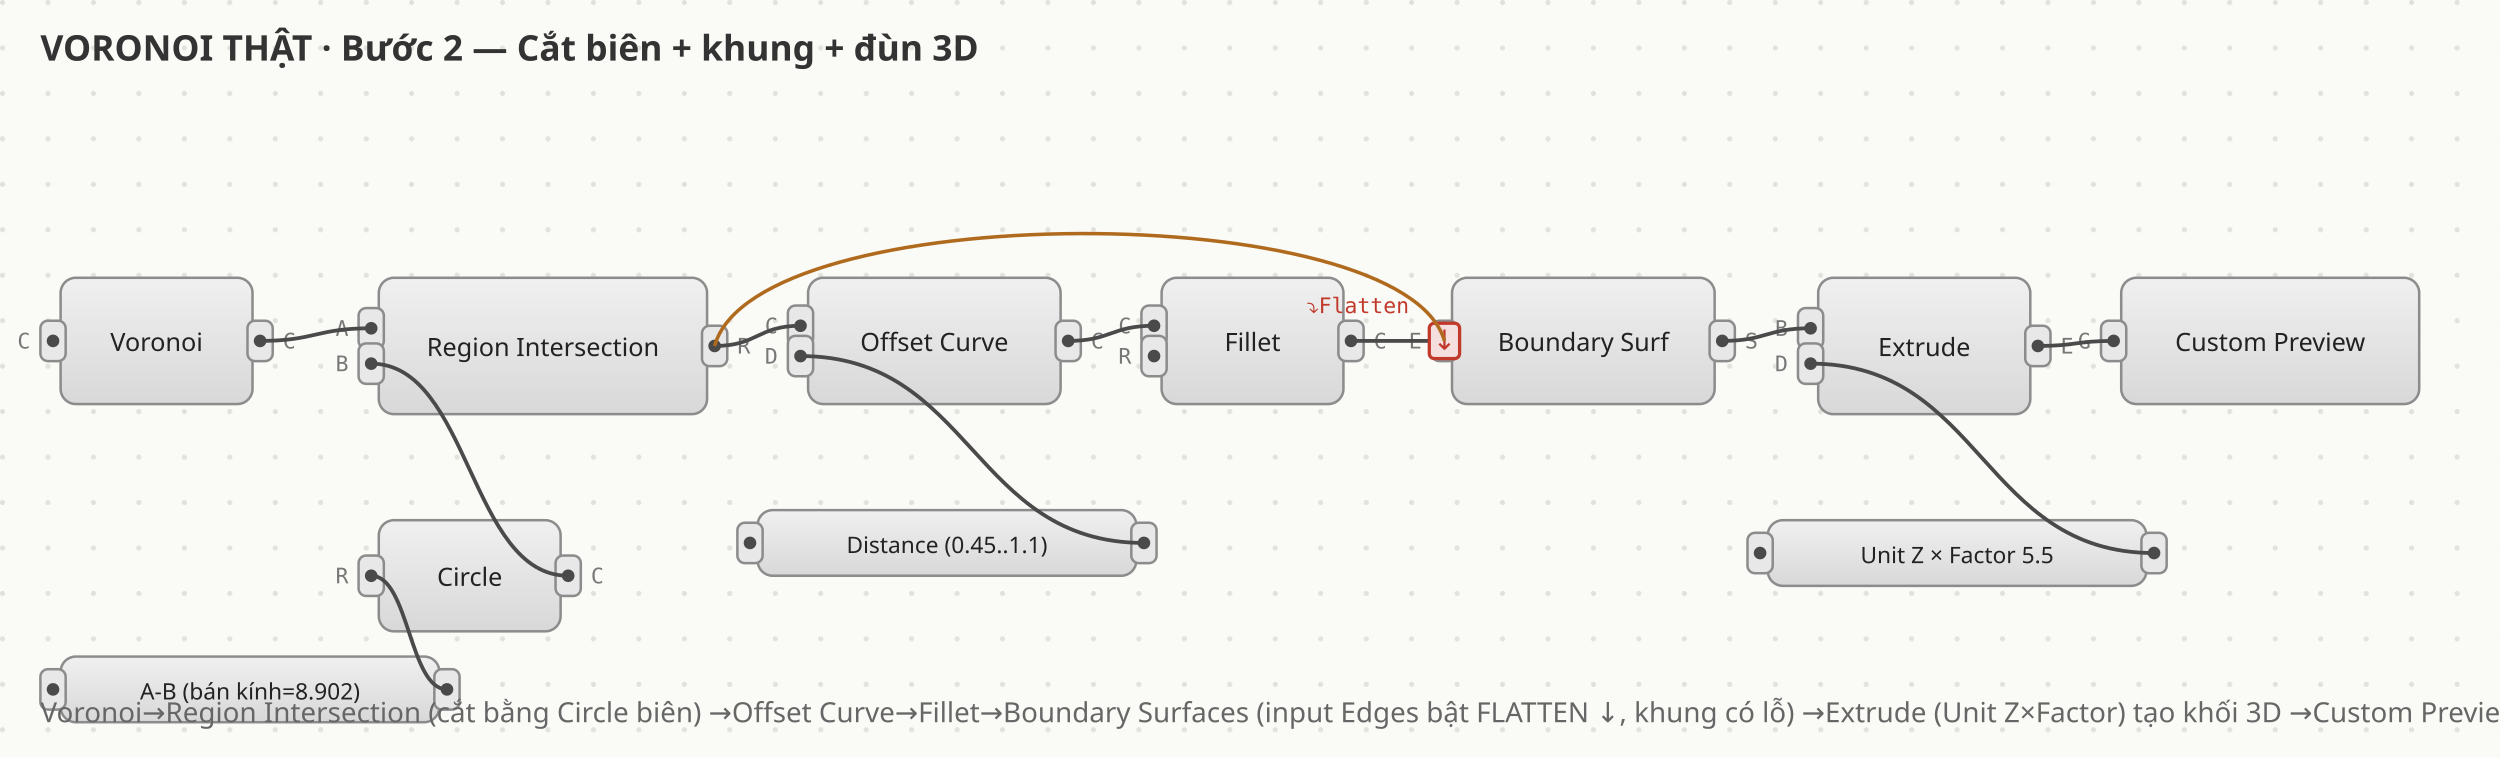
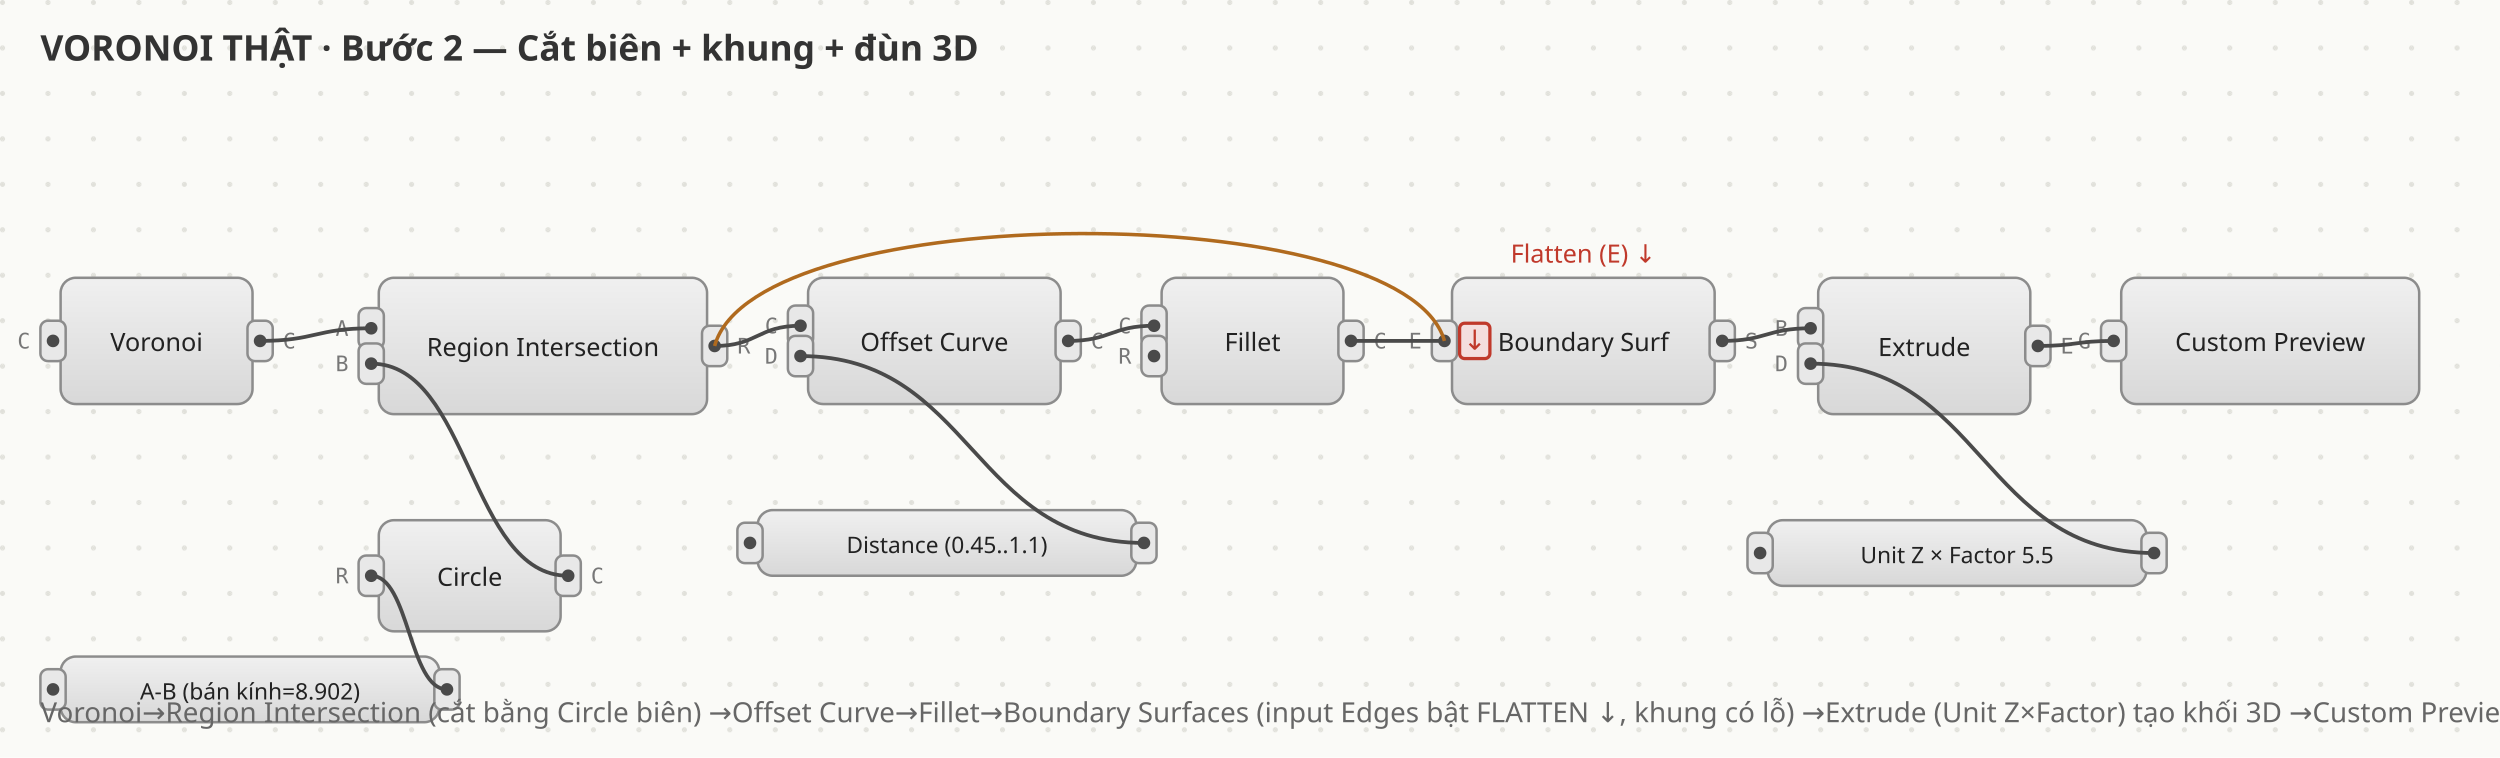
<svg xmlns="http://www.w3.org/2000/svg" width="990" height="300" viewBox="0 0 990 300" font-family="Segoe UI, sans-serif">
  <defs>
    <linearGradient id="ghBody" x1="0" y1="0" x2="0" y2="1">
      <stop offset="0%" stop-color="#F0F0F0" />
      <stop offset="100%" stop-color="#D8D8D8" />
    </linearGradient>
    <pattern id="dots" width="18" height="18" patternUnits="userSpaceOnUse">
      <circle cx="1" cy="1" r="1" fill="#E0E0DA" />
    </pattern>
  </defs>
  <rect x="0" y="0" width="990" height="300" fill="#FAFAF7" />
  <rect x="0" y="0" width="990" height="300" fill="url(#dots)" />
  <text x="16" y="24" font-size="14" font-weight="600" fill="#333">VORONOI THẬT · Bước 2 — Cắt biên + khung + đùn 3D</text>
  <g>
    <rect x="24" y="110" width="76" height="50" rx="6" fill="url(#ghBody)" stroke="#8C8C8C" stroke-width="1" />
    <text x="62.0" y="139.0" text-anchor="middle" font-family="Segoe UI, sans-serif" font-size="10" fill="#222">Voronoi</text>
    <rect x="16.0" y="127.0" width="10" height="16" rx="3" fill="#E8E8E8" stroke="#8C8C8C" />
    <circle cx="21.0" cy="135.0" r="2.5" fill="#4A4A4A" />
    <rect x="98.0" y="127.0" width="10" height="16" rx="3" fill="#E8E8E8" stroke="#8C8C8C" />
    <circle cx="103.0" cy="135.0" r="2.5" fill="#4A4A4A" />
  </g>
  <text x="12.0" y="138.0" text-anchor="end" font-family="Consolas, monospace" font-size="8.5" fill="#777">C</text>
  <text x="112.0" y="138.0" text-anchor="start" font-family="Consolas, monospace" font-size="8.5" fill="#777">C</text>
  <g>
    <rect x="150" y="110" width="130" height="54" rx="6" fill="url(#ghBody)" stroke="#8C8C8C" stroke-width="1" />
    <text x="215.0" y="141.0" text-anchor="middle" font-family="Segoe UI, sans-serif" font-size="10" fill="#222">Region Intersection</text>
    <rect x="142.0" y="122.0" width="10" height="16" rx="3" fill="#E8E8E8" stroke="#8C8C8C" />
    <circle cx="147.0" cy="130.0" r="2.5" fill="#4A4A4A" />
    <rect x="142.0" y="136.0" width="10" height="16" rx="3" fill="#E8E8E8" stroke="#8C8C8C" />
    <circle cx="147.0" cy="144.0" r="2.5" fill="#4A4A4A" />
    <rect x="278.0" y="129.0" width="10" height="16" rx="3" fill="#E8E8E8" stroke="#8C8C8C" />
    <circle cx="283.0" cy="137.0" r="2.5" fill="#4A4A4A" />
  </g>
  <text x="138.0" y="133.0" text-anchor="end" font-family="Consolas, monospace" font-size="8.5" fill="#777">A</text>
  <text x="138.0" y="147.0" text-anchor="end" font-family="Consolas, monospace" font-size="8.5" fill="#777">B</text>
  <text x="292.0" y="140.0" text-anchor="start" font-family="Consolas, monospace" font-size="8.5" fill="#777">R</text>
  <path d="M 103.0,135.0 C 125.0,135.0 125.0,130.0 147.0,130.0" stroke="#4A4A4A" stroke-width="1.5" fill="none" />
  <g>
    <rect x="320" y="110" width="100" height="50" rx="6" fill="url(#ghBody)" stroke="#8C8C8C" stroke-width="1" />
    <text x="370.0" y="139.0" text-anchor="middle" font-family="Segoe UI, sans-serif" font-size="10" fill="#222">Offset Curve</text>
    <rect x="312.0" y="121.0" width="10" height="16" rx="3" fill="#E8E8E8" stroke="#8C8C8C" />
    <circle cx="317.0" cy="129.0" r="2.5" fill="#4A4A4A" />
    <rect x="312.0" y="133.0" width="10" height="16" rx="3" fill="#E8E8E8" stroke="#8C8C8C" />
    <circle cx="317.0" cy="141.0" r="2.5" fill="#4A4A4A" />
    <rect x="418.0" y="127.0" width="10" height="16" rx="3" fill="#E8E8E8" stroke="#8C8C8C" />
    <circle cx="423.0" cy="135.0" r="2.5" fill="#4A4A4A" />
  </g>
  <text x="308.0" y="132.0" text-anchor="end" font-family="Consolas, monospace" font-size="8.5" fill="#777">C</text>
  <text x="308.0" y="144.0" text-anchor="end" font-family="Consolas, monospace" font-size="8.5" fill="#777">D</text>
  <text x="432.0" y="138.0" text-anchor="start" font-family="Consolas, monospace" font-size="8.5" fill="#777">C</text>
  <path d="M 283.0,137.0 C 300.0,137.0 300.0,129.0 317.0,129.0" stroke="#4A4A4A" stroke-width="1.5" fill="none" />
  <g>
    <rect x="460" y="110" width="72" height="50" rx="6" fill="url(#ghBody)" stroke="#8C8C8C" stroke-width="1" />
    <text x="496.0" y="139.0" text-anchor="middle" font-family="Segoe UI, sans-serif" font-size="10" fill="#222">Fillet</text>
    <rect x="452.0" y="121.0" width="10" height="16" rx="3" fill="#E8E8E8" stroke="#8C8C8C" />
    <circle cx="457.0" cy="129.0" r="2.5" fill="#4A4A4A" />
    <rect x="452.0" y="133.0" width="10" height="16" rx="3" fill="#E8E8E8" stroke="#8C8C8C" />
    <circle cx="457.0" cy="141.0" r="2.5" fill="#4A4A4A" />
    <rect x="530.0" y="127.0" width="10" height="16" rx="3" fill="#E8E8E8" stroke="#8C8C8C" />
    <circle cx="535.0" cy="135.0" r="2.5" fill="#4A4A4A" />
  </g>
  <text x="448.0" y="132.0" text-anchor="end" font-family="Consolas, monospace" font-size="8.5" fill="#777">C</text>
  <text x="448.0" y="144.0" text-anchor="end" font-family="Consolas, monospace" font-size="8.5" fill="#777">R</text>
  <text x="544.0" y="138.0" text-anchor="start" font-family="Consolas, monospace" font-size="8.5" fill="#777">C</text>
  <path d="M 423.0,135.0 C 440.0,135.0 440.0,129.0 457.0,129.0" stroke="#4A4A4A" stroke-width="1.5" fill="none" />
  <g>
    <rect x="575" y="110" width="104" height="50" rx="6" fill="url(#ghBody)" stroke="#8C8C8C" stroke-width="1" />
    <text x="627.0" y="139.0" text-anchor="middle" font-family="Segoe UI, sans-serif" font-size="10" fill="#222">Boundary Surf</text>
    <rect x="567.0" y="127.0" width="10" height="16" rx="3" fill="#E8E8E8" stroke="#8C8C8C" />
    <circle cx="572.0" cy="135.0" r="2.5" fill="#4A4A4A" />
    <rect x="677.0" y="127.0" width="10" height="16" rx="3" fill="#E8E8E8" stroke="#8C8C8C" />
    <circle cx="682.0" cy="135.0" r="2.5" fill="#4A4A4A" />
  </g>
  <text x="563.0" y="138.0" text-anchor="end" font-family="Consolas, monospace" font-size="8.5" fill="#777">E</text>
  <text x="691.0" y="138.0" text-anchor="start" font-family="Consolas, monospace" font-size="8.5" fill="#777">S</text>
  <path d="M 535.0,135.0 C 553.5,135.0 553.5,135.0 572.0,135.0" stroke="#4A4A4A" stroke-width="1.5" fill="none" />
-   <rect x="566.0" y="128.0" width="12" height="14" rx="2" fill="#f4dede" stroke="#c0392b" stroke-width="1.3" />
-   <text x="572.0" y="138.5" text-anchor="middle" font-family="Segoe UI" font-size="11" fill="#c0392b">↓</text>
-   <text x="558.0" y="124.0" text-anchor="end" font-family="Consolas, monospace" font-size="8.5" fill="#c0392b">⤵Flatten</text>
+   <rect x="578.0" y="128.0" width="12" height="14" rx="2" fill="#f4dede" stroke="#c0392b" stroke-width="1.3" />
+   <text x="584.0" y="138.5" text-anchor="middle" font-family="Segoe UI" font-size="11" fill="#c0392b">↓</text>
+   <text x="627" y="104" text-anchor="middle" font-family="Segoe UI" font-size="10" fill="#c0392b">Flatten (E) ↓</text>
  <path d="M 283.0,137.0 C 299.0,78.0 556.0,78.0 572.0,135.0" stroke="#b06a1e" stroke-width="1.4" fill="none" />
  <g>
    <rect x="720" y="110" width="84" height="54" rx="6" fill="url(#ghBody)" stroke="#8C8C8C" stroke-width="1" />
    <text x="762.0" y="141.0" text-anchor="middle" font-family="Segoe UI, sans-serif" font-size="10" fill="#222">Extrude</text>
    <rect x="712.0" y="122.0" width="10" height="16" rx="3" fill="#E8E8E8" stroke="#8C8C8C" />
    <circle cx="717.0" cy="130.0" r="2.5" fill="#4A4A4A" />
    <rect x="712.0" y="136.0" width="10" height="16" rx="3" fill="#E8E8E8" stroke="#8C8C8C" />
    <circle cx="717.0" cy="144.0" r="2.5" fill="#4A4A4A" />
    <rect x="802.0" y="129.0" width="10" height="16" rx="3" fill="#E8E8E8" stroke="#8C8C8C" />
    <circle cx="807.0" cy="137.0" r="2.5" fill="#4A4A4A" />
  </g>
  <text x="708.0" y="133.0" text-anchor="end" font-family="Consolas, monospace" font-size="8.5" fill="#777">B</text>
  <text x="708.0" y="147.0" text-anchor="end" font-family="Consolas, monospace" font-size="8.5" fill="#777">D</text>
  <text x="816.0" y="140.0" text-anchor="start" font-family="Consolas, monospace" font-size="8.5" fill="#777">E</text>
  <path d="M 682.0,135.0 C 699.5,135.0 699.5,130.0 717.0,130.0" stroke="#4A4A4A" stroke-width="1.5" fill="none" />
  <g>
    <rect x="840" y="110" width="118" height="50" rx="6" fill="url(#ghBody)" stroke="#8C8C8C" stroke-width="1" />
    <text x="899.0" y="139.0" text-anchor="middle" font-family="Segoe UI, sans-serif" font-size="10" fill="#222">Custom Preview</text>
    <rect x="832.0" y="127.0" width="10" height="16" rx="3" fill="#E8E8E8" stroke="#8C8C8C" />
    <circle cx="837.0" cy="135.0" r="2.5" fill="#4A4A4A" />
  </g>
  <text x="828.0" y="138.0" text-anchor="end" font-family="Consolas, monospace" font-size="8.5" fill="#777">G</text>
  <path d="M 807.0,137.0 C 822.0,137.0 822.0,135.0 837.0,135.0" stroke="#4A4A4A" stroke-width="1.5" fill="none" />
  <g>
    <rect x="150" y="206" width="72" height="44" rx="6" fill="url(#ghBody)" stroke="#8C8C8C" stroke-width="1" />
    <text x="186.0" y="232.0" text-anchor="middle" font-family="Segoe UI, sans-serif" font-size="10" fill="#222">Circle</text>
    <rect x="142.0" y="220.0" width="10" height="16" rx="3" fill="#E8E8E8" stroke="#8C8C8C" />
    <circle cx="147.0" cy="228.0" r="2.5" fill="#4A4A4A" />
    <rect x="220.0" y="220.0" width="10" height="16" rx="3" fill="#E8E8E8" stroke="#8C8C8C" />
    <circle cx="225.0" cy="228.0" r="2.5" fill="#4A4A4A" />
  </g>
  <text x="138.0" y="231.0" text-anchor="end" font-family="Consolas, monospace" font-size="8.5" fill="#777">R</text>
  <text x="234.0" y="231.0" text-anchor="start" font-family="Consolas, monospace" font-size="8.5" fill="#777">C</text>
  <path d="M 225.0,228.0 C 186.0,228.0 186.0,144.0 147.0,144.0" stroke="#4A4A4A" stroke-width="1.5" fill="none" />
  <g>
    <rect x="24" y="260" width="150" height="26" rx="6" fill="url(#ghBody)" stroke="#8C8C8C" stroke-width="1" />
    <text x="99.0" y="277.0" text-anchor="middle" font-family="Segoe UI, sans-serif" font-size="9" fill="#222">A-B (bán kính=8.902)</text>
    <rect x="16.0" y="265.0" width="10" height="16" rx="3" fill="#E8E8E8" stroke="#8C8C8C" />
    <circle cx="21.0" cy="273.0" r="2.5" fill="#4A4A4A" />
    <rect x="172.0" y="265.0" width="10" height="16" rx="3" fill="#E8E8E8" stroke="#8C8C8C" />
    <circle cx="177.0" cy="273.0" r="2.5" fill="#4A4A4A" />
  </g>
  <path d="M 177.0,273.0 C 162.0,273.0 162.0,228.0 147.0,228.0" stroke="#4A4A4A" stroke-width="1.5" fill="none" />
  <g>
    <rect x="300" y="202" width="150" height="26" rx="6" fill="url(#ghBody)" stroke="#8C8C8C" stroke-width="1" />
    <text x="375.0" y="219.0" text-anchor="middle" font-family="Segoe UI, sans-serif" font-size="9" fill="#222">Distance (0.45..1.1)</text>
    <rect x="292.0" y="207.0" width="10" height="16" rx="3" fill="#E8E8E8" stroke="#8C8C8C" />
    <circle cx="297.0" cy="215.0" r="2.5" fill="#4A4A4A" />
    <rect x="448.0" y="207.0" width="10" height="16" rx="3" fill="#E8E8E8" stroke="#8C8C8C" />
    <circle cx="453.0" cy="215.0" r="2.5" fill="#4A4A4A" />
  </g>
  <path d="M 453.0,215.0 C 385.0,215.0 385.0,141.0 317.0,141.0" stroke="#4A4A4A" stroke-width="1.5" fill="none" />
  <g>
    <rect x="700" y="206" width="150" height="26" rx="6" fill="url(#ghBody)" stroke="#8C8C8C" stroke-width="1" />
    <text x="775.0" y="223.0" text-anchor="middle" font-family="Segoe UI, sans-serif" font-size="9" fill="#222">Unit Z × Factor 5.5</text>
    <rect x="692.0" y="211.0" width="10" height="16" rx="3" fill="#E8E8E8" stroke="#8C8C8C" />
    <circle cx="697.0" cy="219.0" r="2.5" fill="#4A4A4A" />
    <rect x="848.0" y="211.0" width="10" height="16" rx="3" fill="#E8E8E8" stroke="#8C8C8C" />
    <circle cx="853.0" cy="219.0" r="2.5" fill="#4A4A4A" />
  </g>
  <path d="M 853.0,219.0 C 785.0,219.0 785.0,144.0 717.0,144.0" stroke="#4A4A4A" stroke-width="1.5" fill="none" />
  <text x="16" y="286" font-family="Segoe UI" font-size="11" fill="#666">Voronoi→Region Intersection (cắt bằng Circle biên) →Offset Curve→Fillet→Boundary Surfaces (input Edges bật FLATTEN ↓, khung có lỗ) →Extrude (Unit Z×Factor) tạo khối 3D →Custom Preview.</text>
</svg>
